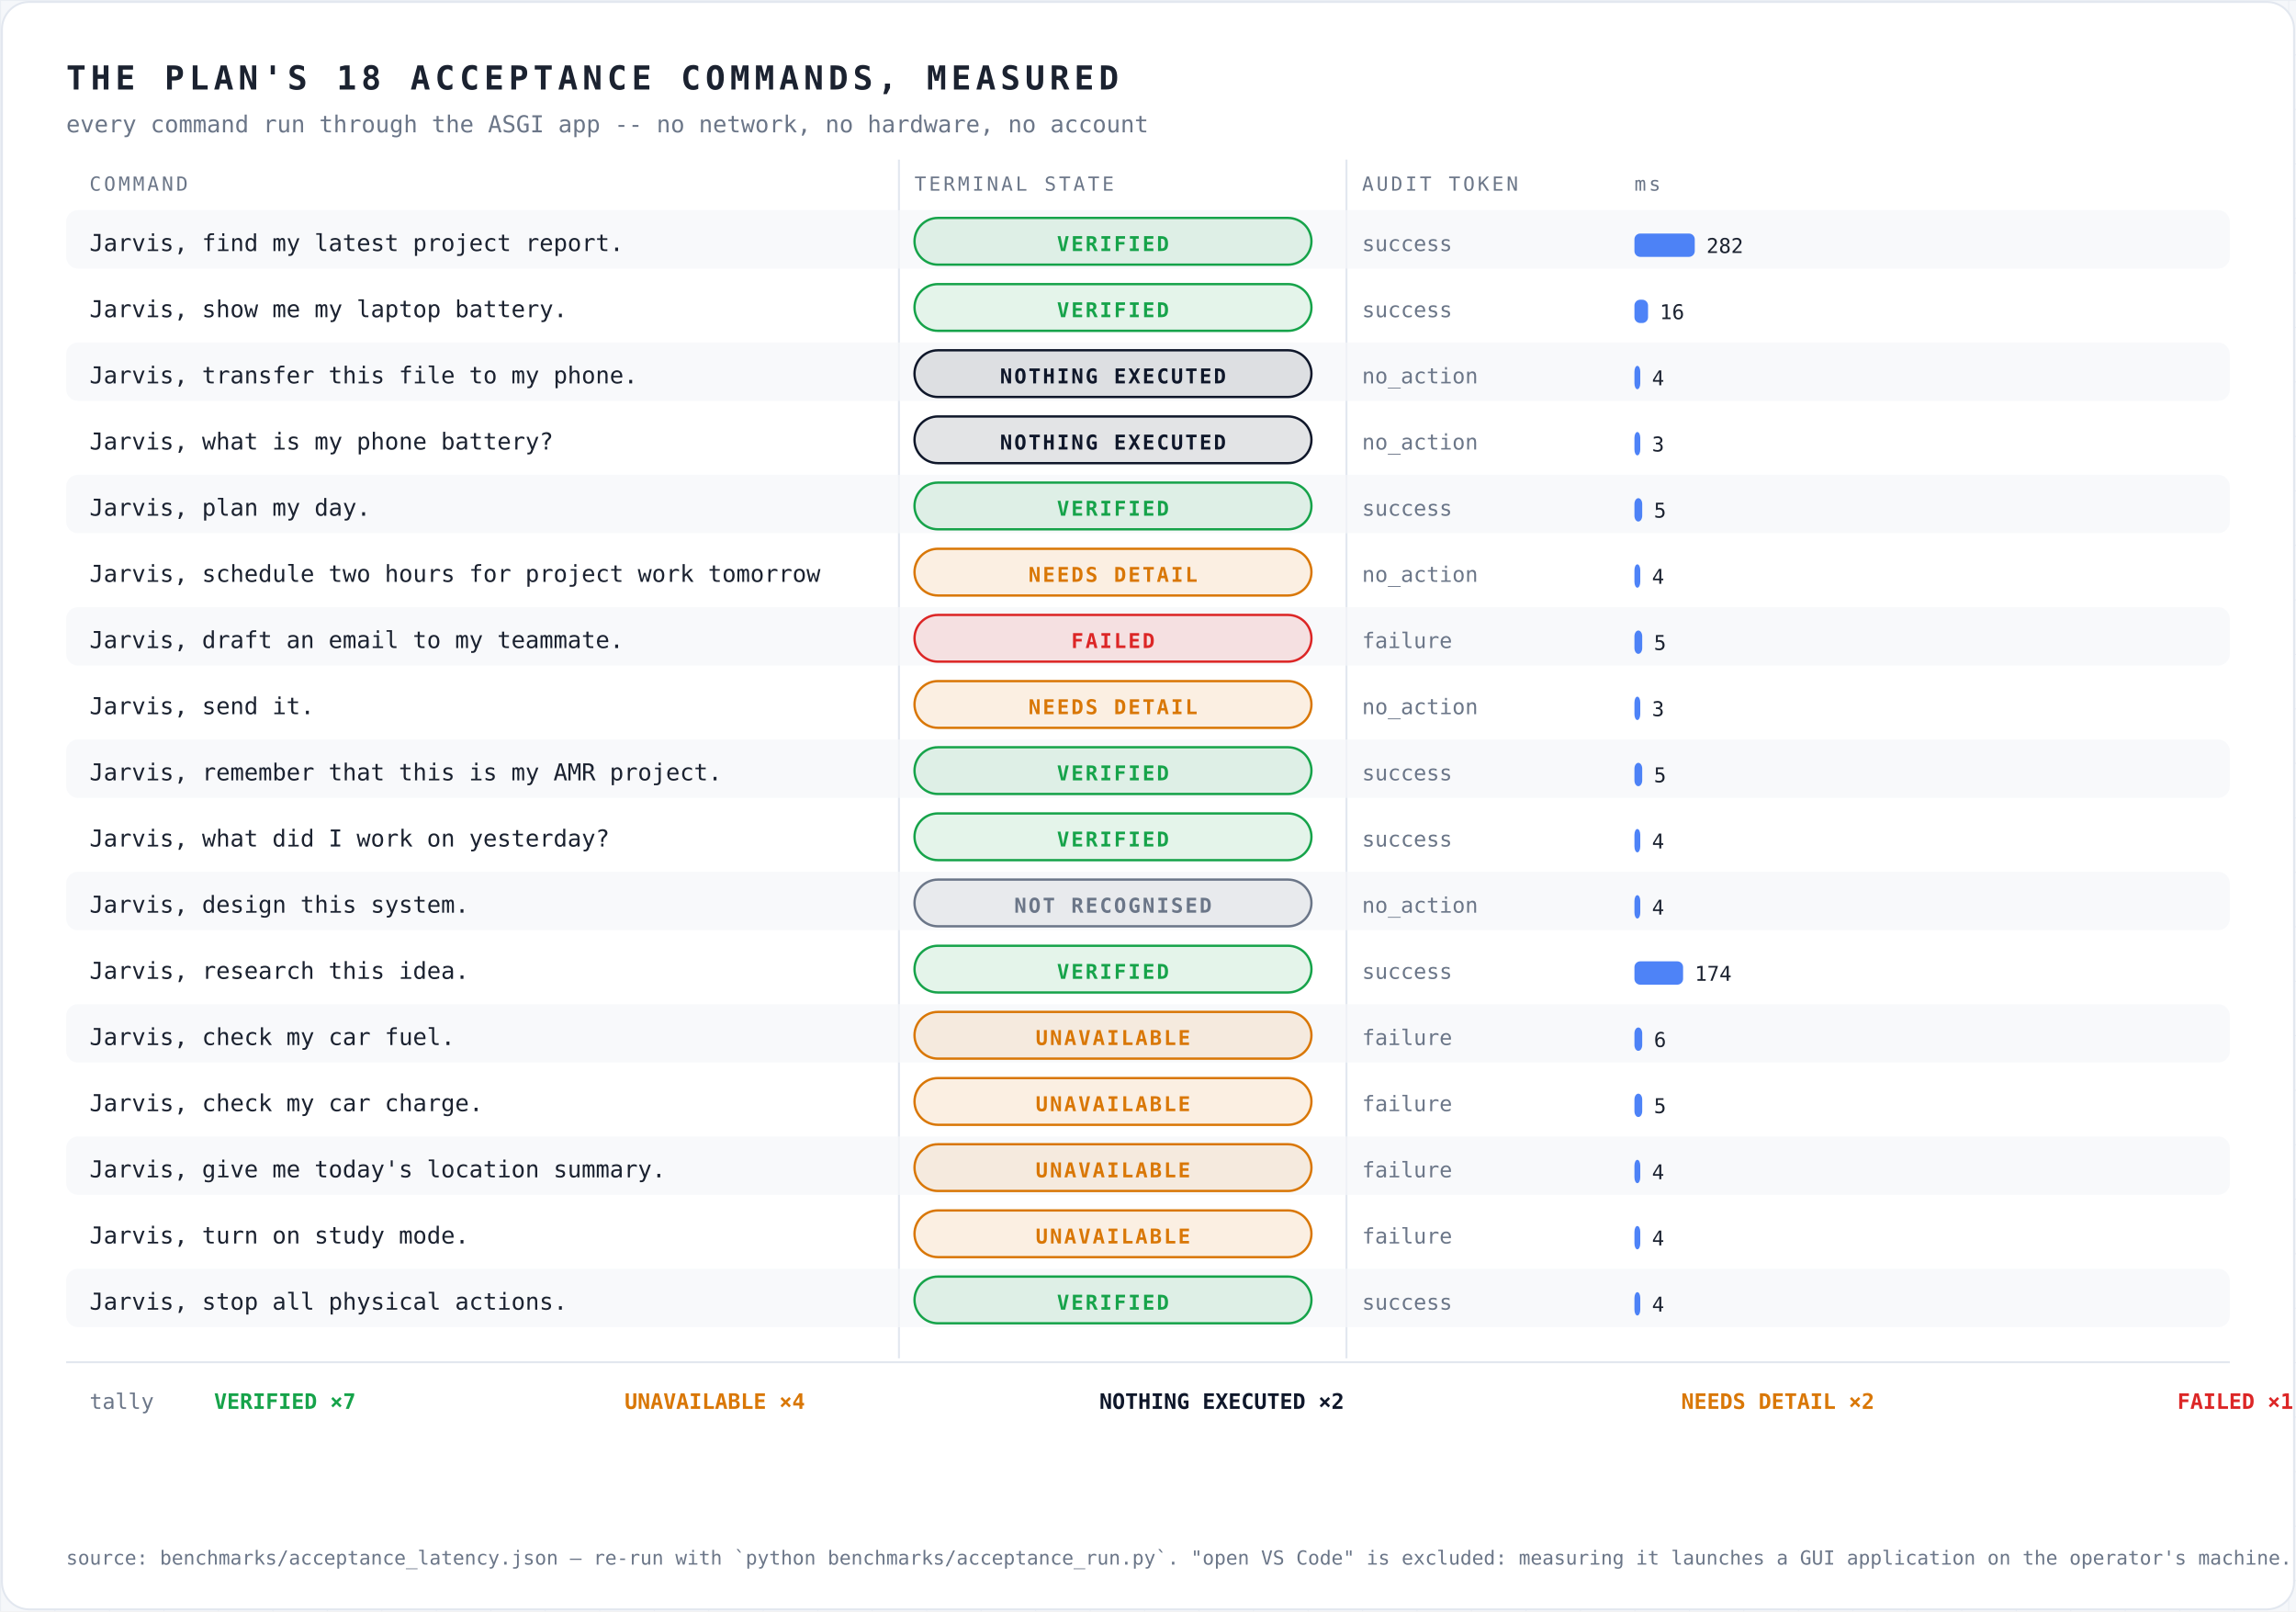
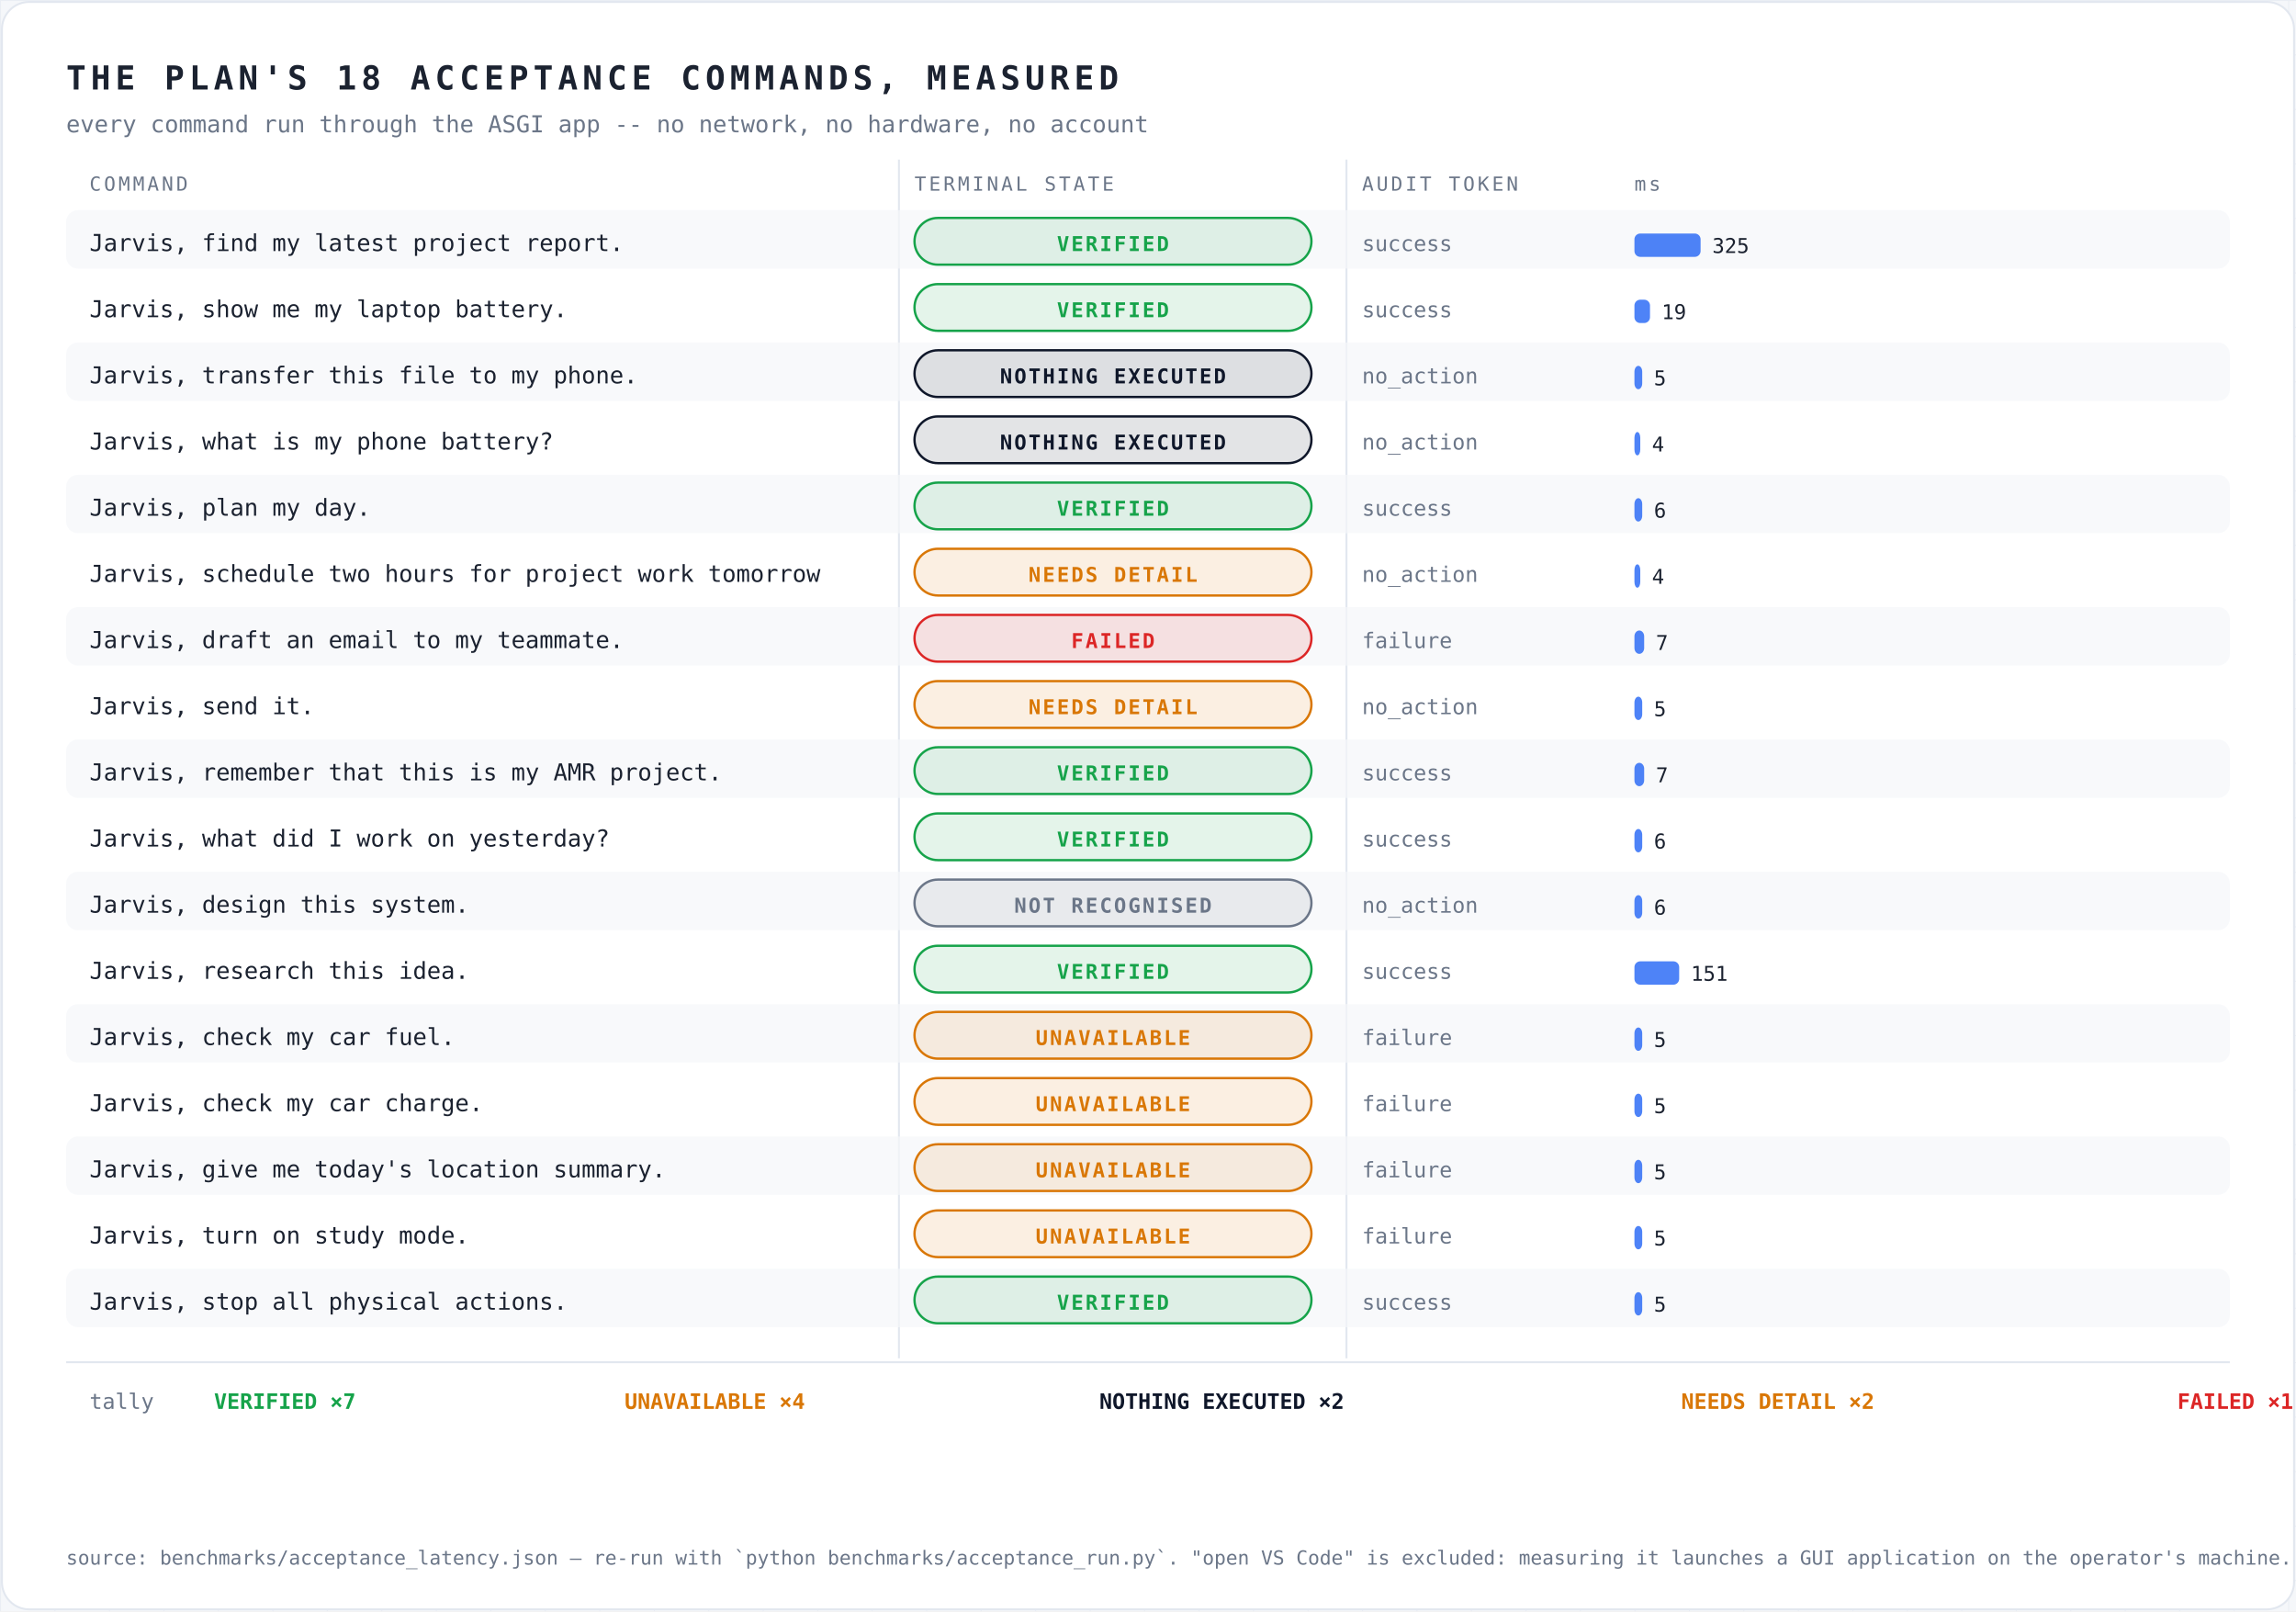
<svg xmlns="http://www.w3.org/2000/svg" width="1180" height="828" viewBox="0 0 1180 828" role="img" aria-label="THE PLAN'S 18 ACCEPTANCE COMMANDS, MEASURED: every command run through the ASGI app -- no network, no hardware, no account">
  <defs>
    <pattern id="grid" width="28" height="28" patternUnits="userSpaceOnUse">
      <path d="M28 0H0v28" fill="none" stroke="#e2e7ef" stroke-width="1" />
    </pattern>
  </defs>
  <rect width="100%" height="100%" fill="#f5f7fa" />
  <rect width="100%" height="100%" fill="url(#grid)" opacity=".55" />
  <rect x="1" y="1" width="1178" height="826" rx="14" fill="#ffffff" stroke="#e2e7ef" />
  <text x="34" y="46" font-family="ui-monospace, 'SF Mono', Menlo, Consolas, monospace" font-size="17" font-weight="700" letter-spacing="2.4" fill="#1b2230">THE PLAN'S 18 ACCEPTANCE COMMANDS, MEASURED</text>
  <text x="34" y="68" font-family="ui-monospace, 'SF Mono', Menlo, Consolas, monospace" font-size="12" fill="#6b7688">every command run through the ASGI app -- no network, no hardware, no account</text>
  <text x="46" y="98" font-family="ui-monospace, 'SF Mono', Menlo, Consolas, monospace" font-size="10" letter-spacing="1.4" fill="#6b7688">COMMAND</text>
  <text x="470" y="98" font-family="ui-monospace, 'SF Mono', Menlo, Consolas, monospace" font-size="10" letter-spacing="1.4" fill="#6b7688">TERMINAL STATE</text>
  <text x="700" y="98" font-family="ui-monospace, 'SF Mono', Menlo, Consolas, monospace" font-size="10" letter-spacing="1.4" fill="#6b7688">AUDIT TOKEN</text>
  <text x="840" y="98" font-family="ui-monospace, 'SF Mono', Menlo, Consolas, monospace" font-size="10" letter-spacing="1.4" fill="#6b7688">ms</text>
  <line x1="462" y1="82" x2="462" y2="698" stroke="#e2e7ef" />
  <line x1="692" y1="82" x2="692" y2="698" stroke="#e2e7ef" />
  <rect x="34" y="108" width="1112" height="30" rx="6" fill="#f5f7fa" opacity=".7" />
  <text x="46" y="129" font-family="ui-monospace, 'SF Mono', Menlo, Consolas, monospace" font-size="12" fill="#1b2230">Jarvis, find my latest project report.</text>
  <rect x="470" y="112" width="204" height="24" rx="12" fill="#16a34a" opacity=".12" />
  <rect x="470" y="112" width="204" height="24" rx="12" fill="none" stroke="#16a34a" stroke-width="1.2" />
  <text x="572.0" y="129" text-anchor="middle" font-family="ui-monospace, 'SF Mono', Menlo, Consolas, monospace" font-size="10.5" font-weight="700" letter-spacing="1" fill="#16a34a">VERIFIED</text>
  <text x="700" y="129" font-family="ui-monospace, 'SF Mono', Menlo, Consolas, monospace" font-size="11" fill="#6b7688">success</text>
-   <rect x="840" y="120" width="31" height="12" rx="3" fill="#2f6df6" opacity=".85" />
-   <text x="877" y="130" font-family="ui-monospace, 'SF Mono', Menlo, Consolas, monospace" font-size="10.5" fill="#1b2230">282</text>
+   <rect x="840" y="120" width="34" height="12" rx="3" fill="#2f6df6" opacity=".85" />
+   <text x="880" y="130" font-family="ui-monospace, 'SF Mono', Menlo, Consolas, monospace" font-size="10.5" fill="#1b2230">325</text>
  <text x="46" y="163" font-family="ui-monospace, 'SF Mono', Menlo, Consolas, monospace" font-size="12" fill="#1b2230">Jarvis, show me my laptop battery.</text>
  <rect x="470" y="146" width="204" height="24" rx="12" fill="#16a34a" opacity=".12" />
  <rect x="470" y="146" width="204" height="24" rx="12" fill="none" stroke="#16a34a" stroke-width="1.2" />
  <text x="572.0" y="163" text-anchor="middle" font-family="ui-monospace, 'SF Mono', Menlo, Consolas, monospace" font-size="10.5" font-weight="700" letter-spacing="1" fill="#16a34a">VERIFIED</text>
  <text x="700" y="163" font-family="ui-monospace, 'SF Mono', Menlo, Consolas, monospace" font-size="11" fill="#6b7688">success</text>
-   <rect x="840" y="154" width="7" height="12" rx="3" fill="#2f6df6" opacity=".85" />
-   <text x="853" y="164" font-family="ui-monospace, 'SF Mono', Menlo, Consolas, monospace" font-size="10.5" fill="#1b2230">16</text>
+   <rect x="840" y="154" width="8" height="12" rx="3" fill="#2f6df6" opacity=".85" />
+   <text x="854" y="164" font-family="ui-monospace, 'SF Mono', Menlo, Consolas, monospace" font-size="10.5" fill="#1b2230">19</text>
  <rect x="34" y="176" width="1112" height="30" rx="6" fill="#f5f7fa" opacity=".7" />
  <text x="46" y="197" font-family="ui-monospace, 'SF Mono', Menlo, Consolas, monospace" font-size="12" fill="#1b2230">Jarvis, transfer this file to my phone.</text>
  <rect x="470" y="180" width="204" height="24" rx="12" fill="#0f172a" opacity=".12" />
  <rect x="470" y="180" width="204" height="24" rx="12" fill="none" stroke="#0f172a" stroke-width="1.2" />
  <text x="572.0" y="197" text-anchor="middle" font-family="ui-monospace, 'SF Mono', Menlo, Consolas, monospace" font-size="10.5" font-weight="700" letter-spacing="1" fill="#0f172a">NOTHING EXECUTED</text>
  <text x="700" y="197" font-family="ui-monospace, 'SF Mono', Menlo, Consolas, monospace" font-size="11" fill="#6b7688">no_action</text>
-   <rect x="840" y="188" width="3" height="12" rx="3" fill="#2f6df6" opacity=".85" />
-   <text x="849" y="198" font-family="ui-monospace, 'SF Mono', Menlo, Consolas, monospace" font-size="10.5" fill="#1b2230">4</text>
+   <rect x="840" y="188" width="4" height="12" rx="3" fill="#2f6df6" opacity=".85" />
+   <text x="850" y="198" font-family="ui-monospace, 'SF Mono', Menlo, Consolas, monospace" font-size="10.5" fill="#1b2230">5</text>
  <text x="46" y="231" font-family="ui-monospace, 'SF Mono', Menlo, Consolas, monospace" font-size="12" fill="#1b2230">Jarvis, what is my phone battery?</text>
  <rect x="470" y="214" width="204" height="24" rx="12" fill="#0f172a" opacity=".12" />
  <rect x="470" y="214" width="204" height="24" rx="12" fill="none" stroke="#0f172a" stroke-width="1.2" />
  <text x="572.0" y="231" text-anchor="middle" font-family="ui-monospace, 'SF Mono', Menlo, Consolas, monospace" font-size="10.5" font-weight="700" letter-spacing="1" fill="#0f172a">NOTHING EXECUTED</text>
  <text x="700" y="231" font-family="ui-monospace, 'SF Mono', Menlo, Consolas, monospace" font-size="11" fill="#6b7688">no_action</text>
  <rect x="840" y="222" width="3" height="12" rx="3" fill="#2f6df6" opacity=".85" />
-   <text x="849" y="232" font-family="ui-monospace, 'SF Mono', Menlo, Consolas, monospace" font-size="10.5" fill="#1b2230">3</text>
+   <text x="849" y="232" font-family="ui-monospace, 'SF Mono', Menlo, Consolas, monospace" font-size="10.5" fill="#1b2230">4</text>
  <rect x="34" y="244" width="1112" height="30" rx="6" fill="#f5f7fa" opacity=".7" />
  <text x="46" y="265" font-family="ui-monospace, 'SF Mono', Menlo, Consolas, monospace" font-size="12" fill="#1b2230">Jarvis, plan my day.</text>
  <rect x="470" y="248" width="204" height="24" rx="12" fill="#16a34a" opacity=".12" />
  <rect x="470" y="248" width="204" height="24" rx="12" fill="none" stroke="#16a34a" stroke-width="1.2" />
  <text x="572.0" y="265" text-anchor="middle" font-family="ui-monospace, 'SF Mono', Menlo, Consolas, monospace" font-size="10.5" font-weight="700" letter-spacing="1" fill="#16a34a">VERIFIED</text>
  <text x="700" y="265" font-family="ui-monospace, 'SF Mono', Menlo, Consolas, monospace" font-size="11" fill="#6b7688">success</text>
  <rect x="840" y="256" width="4" height="12" rx="3" fill="#2f6df6" opacity=".85" />
-   <text x="850" y="266" font-family="ui-monospace, 'SF Mono', Menlo, Consolas, monospace" font-size="10.5" fill="#1b2230">5</text>
+   <text x="850" y="266" font-family="ui-monospace, 'SF Mono', Menlo, Consolas, monospace" font-size="10.5" fill="#1b2230">6</text>
  <text x="46" y="299" font-family="ui-monospace, 'SF Mono', Menlo, Consolas, monospace" font-size="12" fill="#1b2230">Jarvis, schedule two hours for project work tomorrow</text>
  <rect x="470" y="282" width="204" height="24" rx="12" fill="#d97706" opacity=".12" />
  <rect x="470" y="282" width="204" height="24" rx="12" fill="none" stroke="#d97706" stroke-width="1.2" />
  <text x="572.0" y="299" text-anchor="middle" font-family="ui-monospace, 'SF Mono', Menlo, Consolas, monospace" font-size="10.5" font-weight="700" letter-spacing="1" fill="#d97706">NEEDS DETAIL</text>
  <text x="700" y="299" font-family="ui-monospace, 'SF Mono', Menlo, Consolas, monospace" font-size="11" fill="#6b7688">no_action</text>
  <rect x="840" y="290" width="3" height="12" rx="3" fill="#2f6df6" opacity=".85" />
  <text x="849" y="300" font-family="ui-monospace, 'SF Mono', Menlo, Consolas, monospace" font-size="10.5" fill="#1b2230">4</text>
  <rect x="34" y="312" width="1112" height="30" rx="6" fill="#f5f7fa" opacity=".7" />
  <text x="46" y="333" font-family="ui-monospace, 'SF Mono', Menlo, Consolas, monospace" font-size="12" fill="#1b2230">Jarvis, draft an email to my teammate.</text>
  <rect x="470" y="316" width="204" height="24" rx="12" fill="#dc2626" opacity=".12" />
  <rect x="470" y="316" width="204" height="24" rx="12" fill="none" stroke="#dc2626" stroke-width="1.2" />
  <text x="572.0" y="333" text-anchor="middle" font-family="ui-monospace, 'SF Mono', Menlo, Consolas, monospace" font-size="10.5" font-weight="700" letter-spacing="1" fill="#dc2626">FAILED</text>
  <text x="700" y="333" font-family="ui-monospace, 'SF Mono', Menlo, Consolas, monospace" font-size="11" fill="#6b7688">failure</text>
-   <rect x="840" y="324" width="4" height="12" rx="3" fill="#2f6df6" opacity=".85" />
-   <text x="850" y="334" font-family="ui-monospace, 'SF Mono', Menlo, Consolas, monospace" font-size="10.5" fill="#1b2230">5</text>
+   <rect x="840" y="324" width="5" height="12" rx="3" fill="#2f6df6" opacity=".85" />
+   <text x="851" y="334" font-family="ui-monospace, 'SF Mono', Menlo, Consolas, monospace" font-size="10.5" fill="#1b2230">7</text>
  <text x="46" y="367" font-family="ui-monospace, 'SF Mono', Menlo, Consolas, monospace" font-size="12" fill="#1b2230">Jarvis, send it.</text>
  <rect x="470" y="350" width="204" height="24" rx="12" fill="#d97706" opacity=".12" />
  <rect x="470" y="350" width="204" height="24" rx="12" fill="none" stroke="#d97706" stroke-width="1.2" />
  <text x="572.0" y="367" text-anchor="middle" font-family="ui-monospace, 'SF Mono', Menlo, Consolas, monospace" font-size="10.5" font-weight="700" letter-spacing="1" fill="#d97706">NEEDS DETAIL</text>
  <text x="700" y="367" font-family="ui-monospace, 'SF Mono', Menlo, Consolas, monospace" font-size="11" fill="#6b7688">no_action</text>
-   <rect x="840" y="358" width="3" height="12" rx="3" fill="#2f6df6" opacity=".85" />
-   <text x="849" y="368" font-family="ui-monospace, 'SF Mono', Menlo, Consolas, monospace" font-size="10.5" fill="#1b2230">3</text>
+   <rect x="840" y="358" width="4" height="12" rx="3" fill="#2f6df6" opacity=".85" />
+   <text x="850" y="368" font-family="ui-monospace, 'SF Mono', Menlo, Consolas, monospace" font-size="10.5" fill="#1b2230">5</text>
  <rect x="34" y="380" width="1112" height="30" rx="6" fill="#f5f7fa" opacity=".7" />
  <text x="46" y="401" font-family="ui-monospace, 'SF Mono', Menlo, Consolas, monospace" font-size="12" fill="#1b2230">Jarvis, remember that this is my AMR project.</text>
  <rect x="470" y="384" width="204" height="24" rx="12" fill="#16a34a" opacity=".12" />
  <rect x="470" y="384" width="204" height="24" rx="12" fill="none" stroke="#16a34a" stroke-width="1.2" />
  <text x="572.0" y="401" text-anchor="middle" font-family="ui-monospace, 'SF Mono', Menlo, Consolas, monospace" font-size="10.5" font-weight="700" letter-spacing="1" fill="#16a34a">VERIFIED</text>
  <text x="700" y="401" font-family="ui-monospace, 'SF Mono', Menlo, Consolas, monospace" font-size="11" fill="#6b7688">success</text>
-   <rect x="840" y="392" width="4" height="12" rx="3" fill="#2f6df6" opacity=".85" />
-   <text x="850" y="402" font-family="ui-monospace, 'SF Mono', Menlo, Consolas, monospace" font-size="10.5" fill="#1b2230">5</text>
+   <rect x="840" y="392" width="5" height="12" rx="3" fill="#2f6df6" opacity=".85" />
+   <text x="851" y="402" font-family="ui-monospace, 'SF Mono', Menlo, Consolas, monospace" font-size="10.5" fill="#1b2230">7</text>
  <text x="46" y="435" font-family="ui-monospace, 'SF Mono', Menlo, Consolas, monospace" font-size="12" fill="#1b2230">Jarvis, what did I work on yesterday?</text>
  <rect x="470" y="418" width="204" height="24" rx="12" fill="#16a34a" opacity=".12" />
  <rect x="470" y="418" width="204" height="24" rx="12" fill="none" stroke="#16a34a" stroke-width="1.2" />
  <text x="572.0" y="435" text-anchor="middle" font-family="ui-monospace, 'SF Mono', Menlo, Consolas, monospace" font-size="10.5" font-weight="700" letter-spacing="1" fill="#16a34a">VERIFIED</text>
  <text x="700" y="435" font-family="ui-monospace, 'SF Mono', Menlo, Consolas, monospace" font-size="11" fill="#6b7688">success</text>
-   <rect x="840" y="426" width="3" height="12" rx="3" fill="#2f6df6" opacity=".85" />
-   <text x="849" y="436" font-family="ui-monospace, 'SF Mono', Menlo, Consolas, monospace" font-size="10.5" fill="#1b2230">4</text>
+   <rect x="840" y="426" width="4" height="12" rx="3" fill="#2f6df6" opacity=".85" />
+   <text x="850" y="436" font-family="ui-monospace, 'SF Mono', Menlo, Consolas, monospace" font-size="10.5" fill="#1b2230">6</text>
  <rect x="34" y="448" width="1112" height="30" rx="6" fill="#f5f7fa" opacity=".7" />
  <text x="46" y="469" font-family="ui-monospace, 'SF Mono', Menlo, Consolas, monospace" font-size="12" fill="#1b2230">Jarvis, design this system.</text>
  <rect x="470" y="452" width="204" height="24" rx="12" fill="#6b7688" opacity=".12" />
  <rect x="470" y="452" width="204" height="24" rx="12" fill="none" stroke="#6b7688" stroke-width="1.2" />
  <text x="572.0" y="469" text-anchor="middle" font-family="ui-monospace, 'SF Mono', Menlo, Consolas, monospace" font-size="10.5" font-weight="700" letter-spacing="1" fill="#6b7688">NOT RECOGNISED</text>
  <text x="700" y="469" font-family="ui-monospace, 'SF Mono', Menlo, Consolas, monospace" font-size="11" fill="#6b7688">no_action</text>
-   <rect x="840" y="460" width="3" height="12" rx="3" fill="#2f6df6" opacity=".85" />
-   <text x="849" y="470" font-family="ui-monospace, 'SF Mono', Menlo, Consolas, monospace" font-size="10.5" fill="#1b2230">4</text>
+   <rect x="840" y="460" width="4" height="12" rx="3" fill="#2f6df6" opacity=".85" />
+   <text x="850" y="470" font-family="ui-monospace, 'SF Mono', Menlo, Consolas, monospace" font-size="10.5" fill="#1b2230">6</text>
  <text x="46" y="503" font-family="ui-monospace, 'SF Mono', Menlo, Consolas, monospace" font-size="12" fill="#1b2230">Jarvis, research this idea.</text>
  <rect x="470" y="486" width="204" height="24" rx="12" fill="#16a34a" opacity=".12" />
  <rect x="470" y="486" width="204" height="24" rx="12" fill="none" stroke="#16a34a" stroke-width="1.2" />
  <text x="572.0" y="503" text-anchor="middle" font-family="ui-monospace, 'SF Mono', Menlo, Consolas, monospace" font-size="10.5" font-weight="700" letter-spacing="1" fill="#16a34a">VERIFIED</text>
  <text x="700" y="503" font-family="ui-monospace, 'SF Mono', Menlo, Consolas, monospace" font-size="11" fill="#6b7688">success</text>
-   <rect x="840" y="494" width="25" height="12" rx="3" fill="#2f6df6" opacity=".85" />
-   <text x="871" y="504" font-family="ui-monospace, 'SF Mono', Menlo, Consolas, monospace" font-size="10.5" fill="#1b2230">174</text>
+   <rect x="840" y="494" width="23" height="12" rx="3" fill="#2f6df6" opacity=".85" />
+   <text x="869" y="504" font-family="ui-monospace, 'SF Mono', Menlo, Consolas, monospace" font-size="10.5" fill="#1b2230">151</text>
  <rect x="34" y="516" width="1112" height="30" rx="6" fill="#f5f7fa" opacity=".7" />
  <text x="46" y="537" font-family="ui-monospace, 'SF Mono', Menlo, Consolas, monospace" font-size="12" fill="#1b2230">Jarvis, check my car fuel.</text>
  <rect x="470" y="520" width="204" height="24" rx="12" fill="#d97706" opacity=".12" />
  <rect x="470" y="520" width="204" height="24" rx="12" fill="none" stroke="#d97706" stroke-width="1.2" />
  <text x="572.0" y="537" text-anchor="middle" font-family="ui-monospace, 'SF Mono', Menlo, Consolas, monospace" font-size="10.5" font-weight="700" letter-spacing="1" fill="#d97706">UNAVAILABLE</text>
  <text x="700" y="537" font-family="ui-monospace, 'SF Mono', Menlo, Consolas, monospace" font-size="11" fill="#6b7688">failure</text>
  <rect x="840" y="528" width="4" height="12" rx="3" fill="#2f6df6" opacity=".85" />
-   <text x="850" y="538" font-family="ui-monospace, 'SF Mono', Menlo, Consolas, monospace" font-size="10.5" fill="#1b2230">6</text>
+   <text x="850" y="538" font-family="ui-monospace, 'SF Mono', Menlo, Consolas, monospace" font-size="10.5" fill="#1b2230">5</text>
  <text x="46" y="571" font-family="ui-monospace, 'SF Mono', Menlo, Consolas, monospace" font-size="12" fill="#1b2230">Jarvis, check my car charge.</text>
  <rect x="470" y="554" width="204" height="24" rx="12" fill="#d97706" opacity=".12" />
  <rect x="470" y="554" width="204" height="24" rx="12" fill="none" stroke="#d97706" stroke-width="1.2" />
  <text x="572.0" y="571" text-anchor="middle" font-family="ui-monospace, 'SF Mono', Menlo, Consolas, monospace" font-size="10.5" font-weight="700" letter-spacing="1" fill="#d97706">UNAVAILABLE</text>
  <text x="700" y="571" font-family="ui-monospace, 'SF Mono', Menlo, Consolas, monospace" font-size="11" fill="#6b7688">failure</text>
  <rect x="840" y="562" width="4" height="12" rx="3" fill="#2f6df6" opacity=".85" />
  <text x="850" y="572" font-family="ui-monospace, 'SF Mono', Menlo, Consolas, monospace" font-size="10.5" fill="#1b2230">5</text>
  <rect x="34" y="584" width="1112" height="30" rx="6" fill="#f5f7fa" opacity=".7" />
  <text x="46" y="605" font-family="ui-monospace, 'SF Mono', Menlo, Consolas, monospace" font-size="12" fill="#1b2230">Jarvis, give me today's location summary.</text>
  <rect x="470" y="588" width="204" height="24" rx="12" fill="#d97706" opacity=".12" />
  <rect x="470" y="588" width="204" height="24" rx="12" fill="none" stroke="#d97706" stroke-width="1.2" />
  <text x="572.0" y="605" text-anchor="middle" font-family="ui-monospace, 'SF Mono', Menlo, Consolas, monospace" font-size="10.5" font-weight="700" letter-spacing="1" fill="#d97706">UNAVAILABLE</text>
  <text x="700" y="605" font-family="ui-monospace, 'SF Mono', Menlo, Consolas, monospace" font-size="11" fill="#6b7688">failure</text>
-   <rect x="840" y="596" width="3" height="12" rx="3" fill="#2f6df6" opacity=".85" />
-   <text x="849" y="606" font-family="ui-monospace, 'SF Mono', Menlo, Consolas, monospace" font-size="10.5" fill="#1b2230">4</text>
+   <rect x="840" y="596" width="4" height="12" rx="3" fill="#2f6df6" opacity=".85" />
+   <text x="850" y="606" font-family="ui-monospace, 'SF Mono', Menlo, Consolas, monospace" font-size="10.5" fill="#1b2230">5</text>
  <text x="46" y="639" font-family="ui-monospace, 'SF Mono', Menlo, Consolas, monospace" font-size="12" fill="#1b2230">Jarvis, turn on study mode.</text>
  <rect x="470" y="622" width="204" height="24" rx="12" fill="#d97706" opacity=".12" />
  <rect x="470" y="622" width="204" height="24" rx="12" fill="none" stroke="#d97706" stroke-width="1.2" />
  <text x="572.0" y="639" text-anchor="middle" font-family="ui-monospace, 'SF Mono', Menlo, Consolas, monospace" font-size="10.5" font-weight="700" letter-spacing="1" fill="#d97706">UNAVAILABLE</text>
  <text x="700" y="639" font-family="ui-monospace, 'SF Mono', Menlo, Consolas, monospace" font-size="11" fill="#6b7688">failure</text>
-   <rect x="840" y="630" width="3" height="12" rx="3" fill="#2f6df6" opacity=".85" />
-   <text x="849" y="640" font-family="ui-monospace, 'SF Mono', Menlo, Consolas, monospace" font-size="10.5" fill="#1b2230">4</text>
+   <rect x="840" y="630" width="4" height="12" rx="3" fill="#2f6df6" opacity=".85" />
+   <text x="850" y="640" font-family="ui-monospace, 'SF Mono', Menlo, Consolas, monospace" font-size="10.5" fill="#1b2230">5</text>
  <rect x="34" y="652" width="1112" height="30" rx="6" fill="#f5f7fa" opacity=".7" />
  <text x="46" y="673" font-family="ui-monospace, 'SF Mono', Menlo, Consolas, monospace" font-size="12" fill="#1b2230">Jarvis, stop all physical actions.</text>
  <rect x="470" y="656" width="204" height="24" rx="12" fill="#16a34a" opacity=".12" />
  <rect x="470" y="656" width="204" height="24" rx="12" fill="none" stroke="#16a34a" stroke-width="1.2" />
  <text x="572.0" y="673" text-anchor="middle" font-family="ui-monospace, 'SF Mono', Menlo, Consolas, monospace" font-size="10.5" font-weight="700" letter-spacing="1" fill="#16a34a">VERIFIED</text>
  <text x="700" y="673" font-family="ui-monospace, 'SF Mono', Menlo, Consolas, monospace" font-size="11" fill="#6b7688">success</text>
-   <rect x="840" y="664" width="3" height="12" rx="3" fill="#2f6df6" opacity=".85" />
-   <text x="849" y="674" font-family="ui-monospace, 'SF Mono', Menlo, Consolas, monospace" font-size="10.5" fill="#1b2230">4</text>
+   <rect x="840" y="664" width="4" height="12" rx="3" fill="#2f6df6" opacity=".85" />
+   <text x="850" y="674" font-family="ui-monospace, 'SF Mono', Menlo, Consolas, monospace" font-size="10.5" fill="#1b2230">5</text>
  <line x1="34" y1="700" x2="1146" y2="700" stroke="#e2e7ef" />
  <text x="46" y="724" font-family="ui-monospace, 'SF Mono', Menlo, Consolas, monospace" font-size="11" fill="#6b7688">tally</text>
  <text x="110" y="724" font-family="ui-monospace, 'SF Mono', Menlo, Consolas, monospace" font-size="11" font-weight="700" fill="#16a34a">VERIFIED ×7</text>
  <text x="321" y="724" font-family="ui-monospace, 'SF Mono', Menlo, Consolas, monospace" font-size="11" font-weight="700" fill="#d97706">UNAVAILABLE ×4</text>
  <text x="565" y="724" font-family="ui-monospace, 'SF Mono', Menlo, Consolas, monospace" font-size="11" font-weight="700" fill="#0f172a">NOTHING EXECUTED ×2</text>
  <text x="864" y="724" font-family="ui-monospace, 'SF Mono', Menlo, Consolas, monospace" font-size="11" font-weight="700" fill="#d97706">NEEDS DETAIL ×2</text>
  <text x="1119" y="724" font-family="ui-monospace, 'SF Mono', Menlo, Consolas, monospace" font-size="11" font-weight="700" fill="#dc2626">FAILED ×1</text>
  <text x="1308" y="724" font-family="ui-monospace, 'SF Mono', Menlo, Consolas, monospace" font-size="11" font-weight="700" fill="#6b7688">NOT RECOGNISED ×1</text>
  <text x="34" y="804" font-family="ui-monospace, 'SF Mono', Menlo, Consolas, monospace" font-size="10" fill="#6b7688">source: benchmarks/acceptance_latency.json — re-run with `python benchmarks/acceptance_run.py`. "open VS Code" is excluded: measuring it launches a GUI application on the operator's machine.</text>
</svg>
